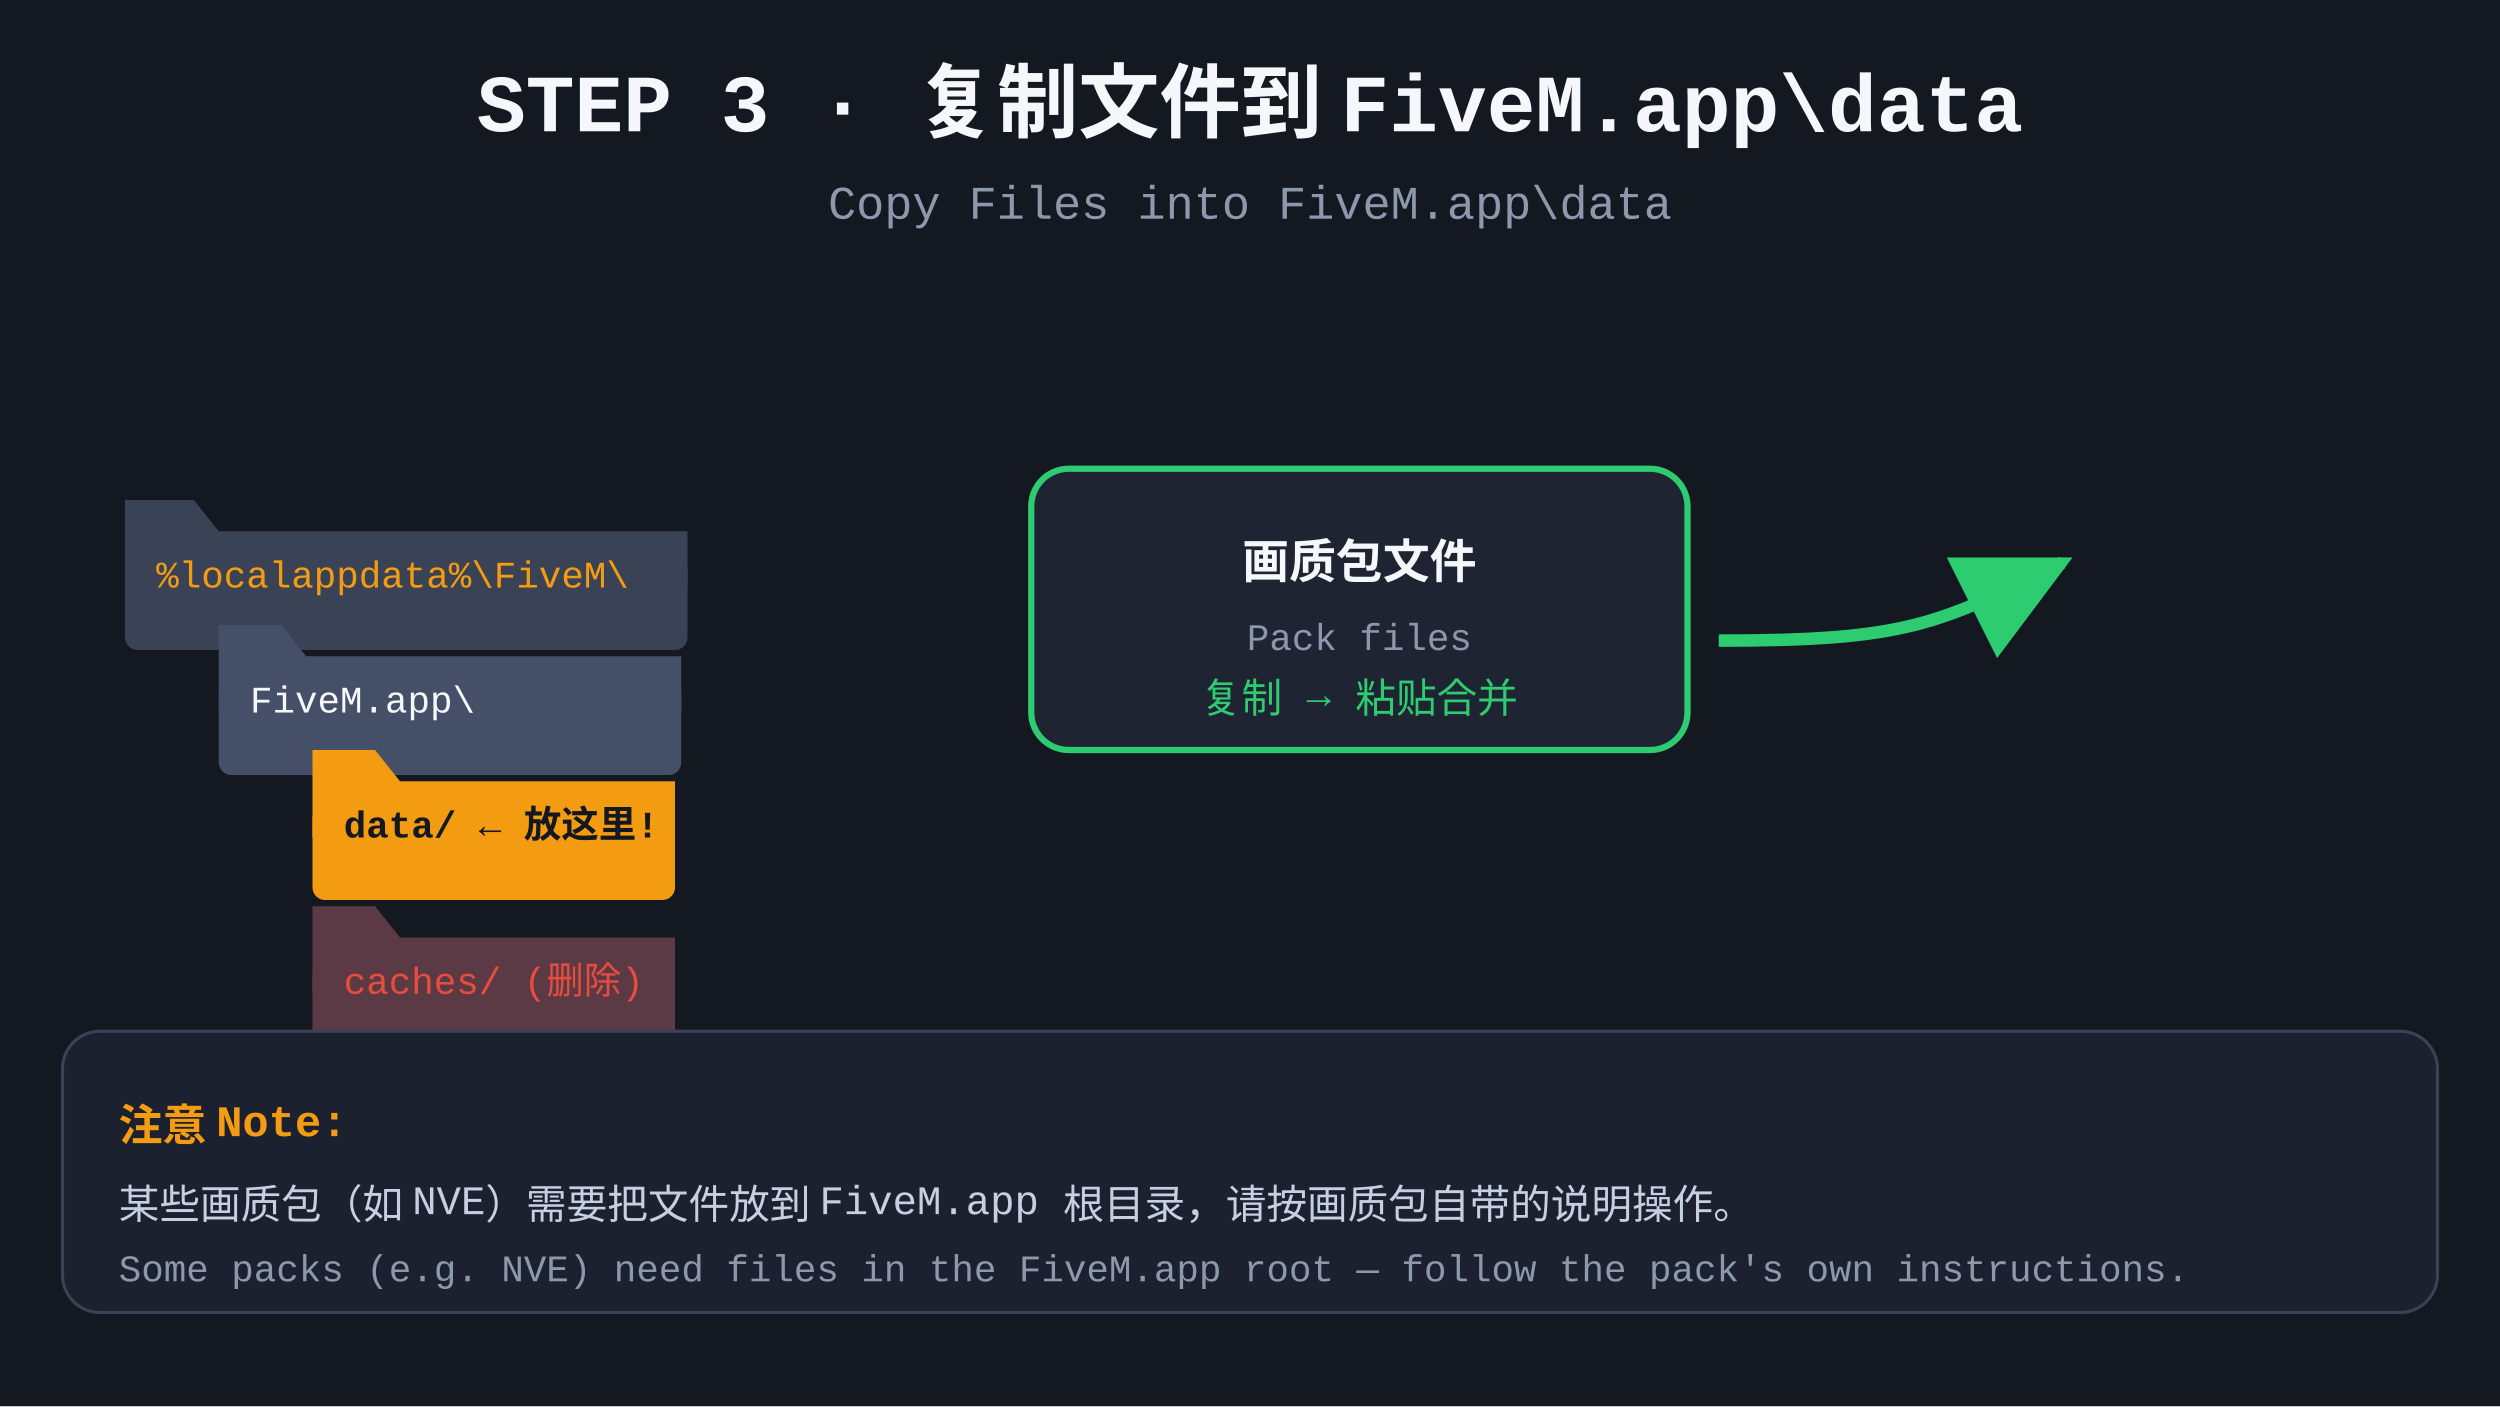
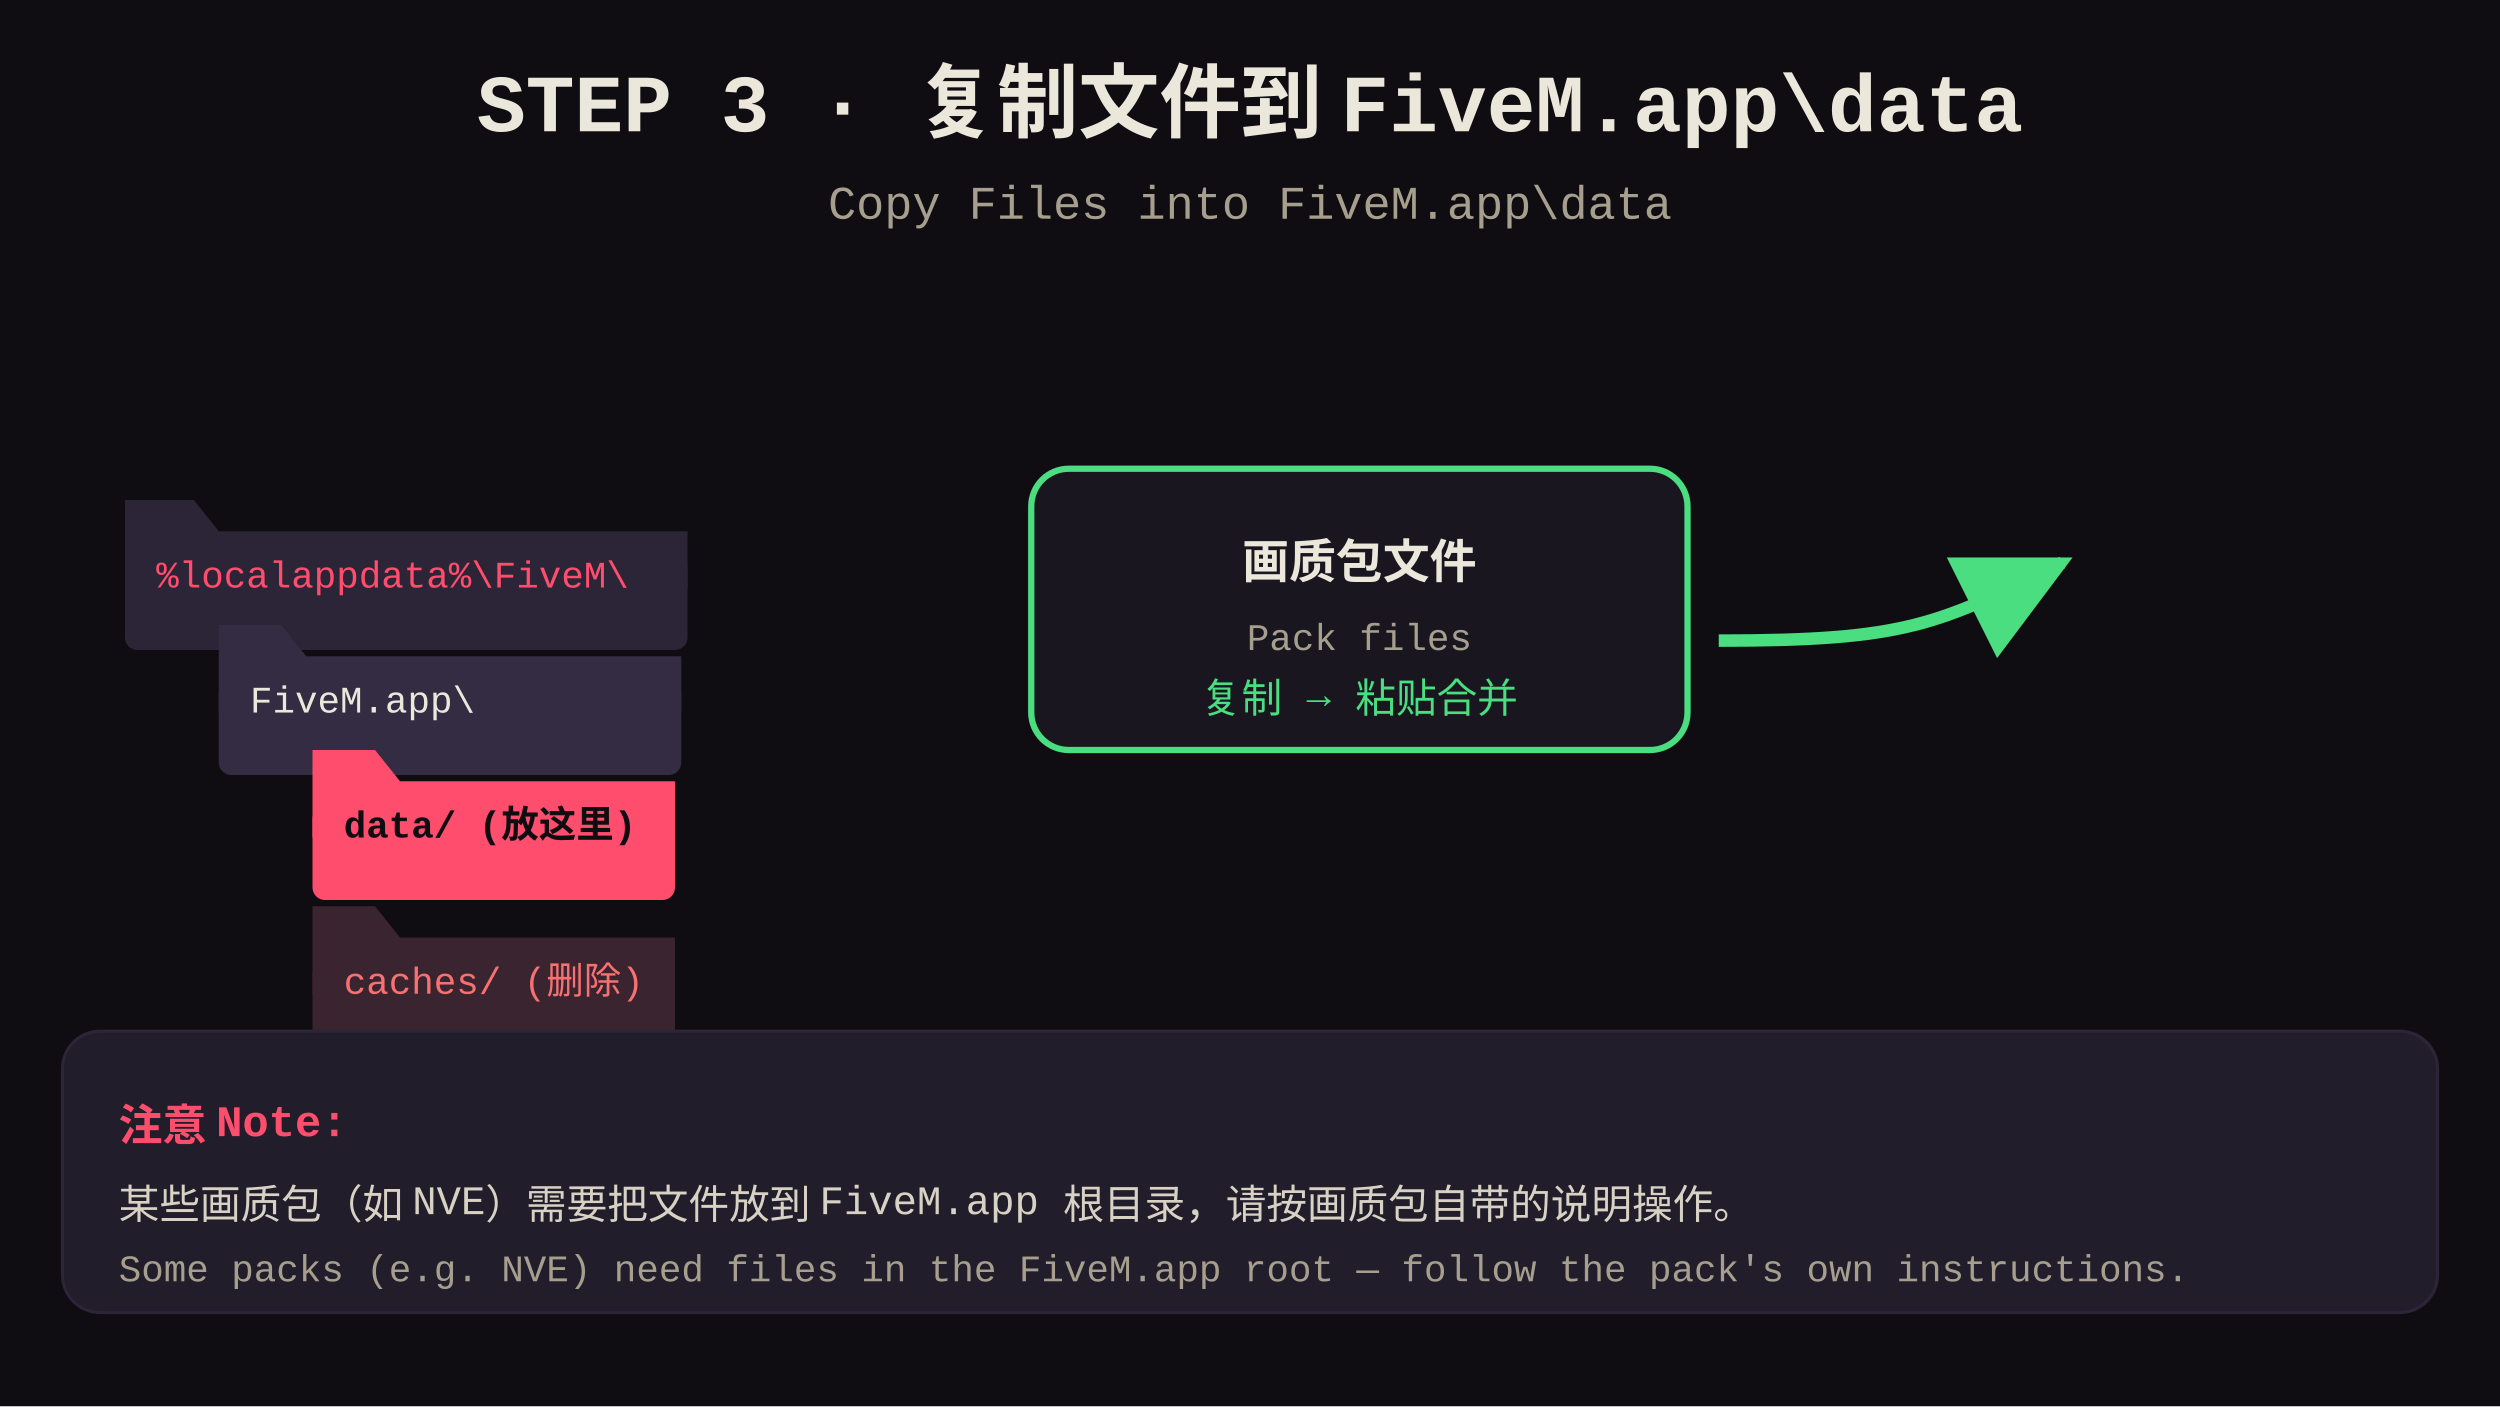
<svg xmlns="http://www.w3.org/2000/svg" width="800" height="450" viewBox="0 0 800 450" font-family="'Microsoft YaHei','Segoe UI','Courier New',monospace">
-   <rect width="800" height="450" fill="#141821" />
-   <text x="400" y="42" text-anchor="middle" font-size="26" font-weight="bold" fill="#f5f7fa">STEP 3 · 复制文件到 FiveM.app\data</text>
-   <text x="400" y="70" text-anchor="middle" font-size="15" fill="#8d98ad">Copy Files into FiveM.app\data</text>
-   <path d="M 40 160 h 22 l 8 10 h 150 v 18 h -180 z" fill="#3a4256" />
-   <rect x="40" y="178" width="180" height="30" rx="4" fill="#3a4256" />
-   <text x="50" y="188" font-size="12" fill="#f39c12">%localappdata%\FiveM\</text>
-   <path d="M 70 200 h 20 l 8 10 h 120 v 18 h -148 z" fill="#455068" />
-   <rect x="70" y="218" width="148" height="30" rx="4" fill="#455068" />
-   <text x="80" y="228" font-size="12" fill="#f5f7fa">FiveM.app\</text>
-   <path d="M 100 240 h 20 l 8 10 h 88 v 18 h -116 z" fill="#f39c12" />
-   <rect x="100" y="258" width="116" height="30" rx="4" fill="#f39c12" />
-   <text x="110" y="268" font-size="12" font-weight="bold" fill="#141821">data/ ← 放这里!</text>
-   <path d="M 100 290 h 20 l 8 10 h 88 v 18 h -116 z" fill="#5b3a45" />
-   <rect x="100" y="308" width="116" height="30" rx="4" fill="#5b3a45" />
-   <text x="110" y="318" font-size="12" fill="#e74c3c">caches/ (删除)</text>
-   <rect x="100" y="342" width="116" height="26" rx="4" fill="#1f2433" stroke="#8d98ad" />
-   <text x="110" y="360" font-size="12" fill="#c7d0e0">GTA5.exe</text>
-   <rect x="330" y="150" width="210" height="90" rx="12" fill="#1f2433" stroke="#2ecc71" stroke-width="2" />
-   <text x="435" y="185" text-anchor="middle" font-size="15" font-weight="bold" fill="#f5f7fa">画质包文件</text>
-   <text x="435" y="208" text-anchor="middle" font-size="12" fill="#8d98ad">Pack files</text>
-   <text x="435" y="228" text-anchor="middle" font-size="13" fill="#2ecc71">复制 → 粘贴合并</text>
-   <path d="M 550 205 C 610 205 620 200 660 180" stroke="#2ecc71" stroke-width="4" fill="none" marker-end="url(#arBig)" />
-   <rect x="20" y="330" width="760" height="90" rx="12" fill="#1c2130" stroke="#3a4256" />
-   <text x="38" y="365" font-size="14" fill="#f39c12" font-weight="bold">注意 Note:</text>
-   <text x="38" y="390" font-size="13" fill="#c7d0e0">某些画质包（如 NVE）需要把文件放到 FiveM.app 根目录，请按画质包自带的说明操作。</text>
-   <text x="38" y="410" font-size="12" fill="#8d98ad">Some packs (e.g. NVE) need files in the FiveM.app root — follow the pack's own instructions.</text>
+   <rect width="800" height="450" fill="#0f0d12" />
+   <text x="400" y="42" text-anchor="middle" font-size="26" font-weight="bold" fill="#ece7db">STEP 3 · 复制文件到 FiveM.app\data</text>
+   <text x="400" y="70" text-anchor="middle" font-size="15" fill="#a79f8e">Copy Files into FiveM.app\data</text>
+   <path d="M 40 160 h 22 l 8 10 h 150 v 18 h -180 z" fill="#2b2537" />
+   <rect x="40" y="178" width="180" height="30" rx="4" fill="#2b2537" />
+   <text x="50" y="188" font-size="12" fill="#ff4d6d">%localappdata%\FiveM\</text>
+   <path d="M 70 200 h 20 l 8 10 h 120 v 18 h -148 z" fill="#332c42" />
+   <rect x="70" y="218" width="148" height="30" rx="4" fill="#332c42" />
+   <text x="80" y="228" font-size="12" fill="#ece7db">FiveM.app\</text>
+   <path d="M 100 240 h 20 l 8 10 h 88 v 18 h -116 z" fill="#ff4d6d" />
+   <rect x="100" y="258" width="116" height="30" rx="4" fill="#ff4d6d" />
+   <text x="110" y="268" font-size="12" font-weight="bold" fill="#0f0d12">data/ (放这里)</text>
+   <path d="M 100 290 h 20 l 8 10 h 88 v 18 h -116 z" fill="#3a2430" />
+   <rect x="100" y="308" width="116" height="30" rx="4" fill="#3a2430" />
+   <text x="110" y="318" font-size="12" fill="#f87171">caches/ (删除)</text>
+   <rect x="100" y="342" width="116" height="26" rx="4" fill="#191620" stroke="#a79f8e" />
+   <text x="110" y="360" font-size="12" fill="#d8d2c4">GTA5.exe</text>
+   <rect x="330" y="150" width="210" height="90" rx="12" fill="#191620" stroke="#4ade80" stroke-width="2" />
+   <text x="435" y="185" text-anchor="middle" font-size="15" font-weight="bold" fill="#ece7db">画质包文件</text>
+   <text x="435" y="208" text-anchor="middle" font-size="12" fill="#a79f8e">Pack files</text>
+   <text x="435" y="228" text-anchor="middle" font-size="13" fill="#4ade80">复制 → 粘贴合并</text>
+   <path d="M 550 205 C 610 205 620 200 660 180" stroke="#4ade80" stroke-width="4" fill="none" marker-end="url(#arBig)" />
+   <rect x="20" y="330" width="760" height="90" rx="12" fill="#211d2b" stroke="#2b2537" />
+   <text x="38" y="365" font-size="14" fill="#ff4d6d" font-weight="bold">注意 Note:</text>
+   <text x="38" y="390" font-size="13" fill="#d8d2c4">某些画质包（如 NVE）需要把文件放到 FiveM.app 根目录，请按画质包自带的说明操作。</text>
+   <text x="38" y="410" font-size="12" fill="#a79f8e">Some packs (e.g. NVE) need files in the FiveM.app root — follow the pack's own instructions.</text>
  <defs>
    <marker id="arBig" viewBox="0 0 10 10" refX="9" refY="5" markerWidth="9" markerHeight="9" orient="auto-start-reverse">
-       <path d="M 0 0 L 10 5 L 0 10 z" fill="#2ecc71" />
+       <path d="M 0 0 L 10 5 L 0 10 z" fill="#4ade80" />
    </marker>
  </defs>
</svg>
